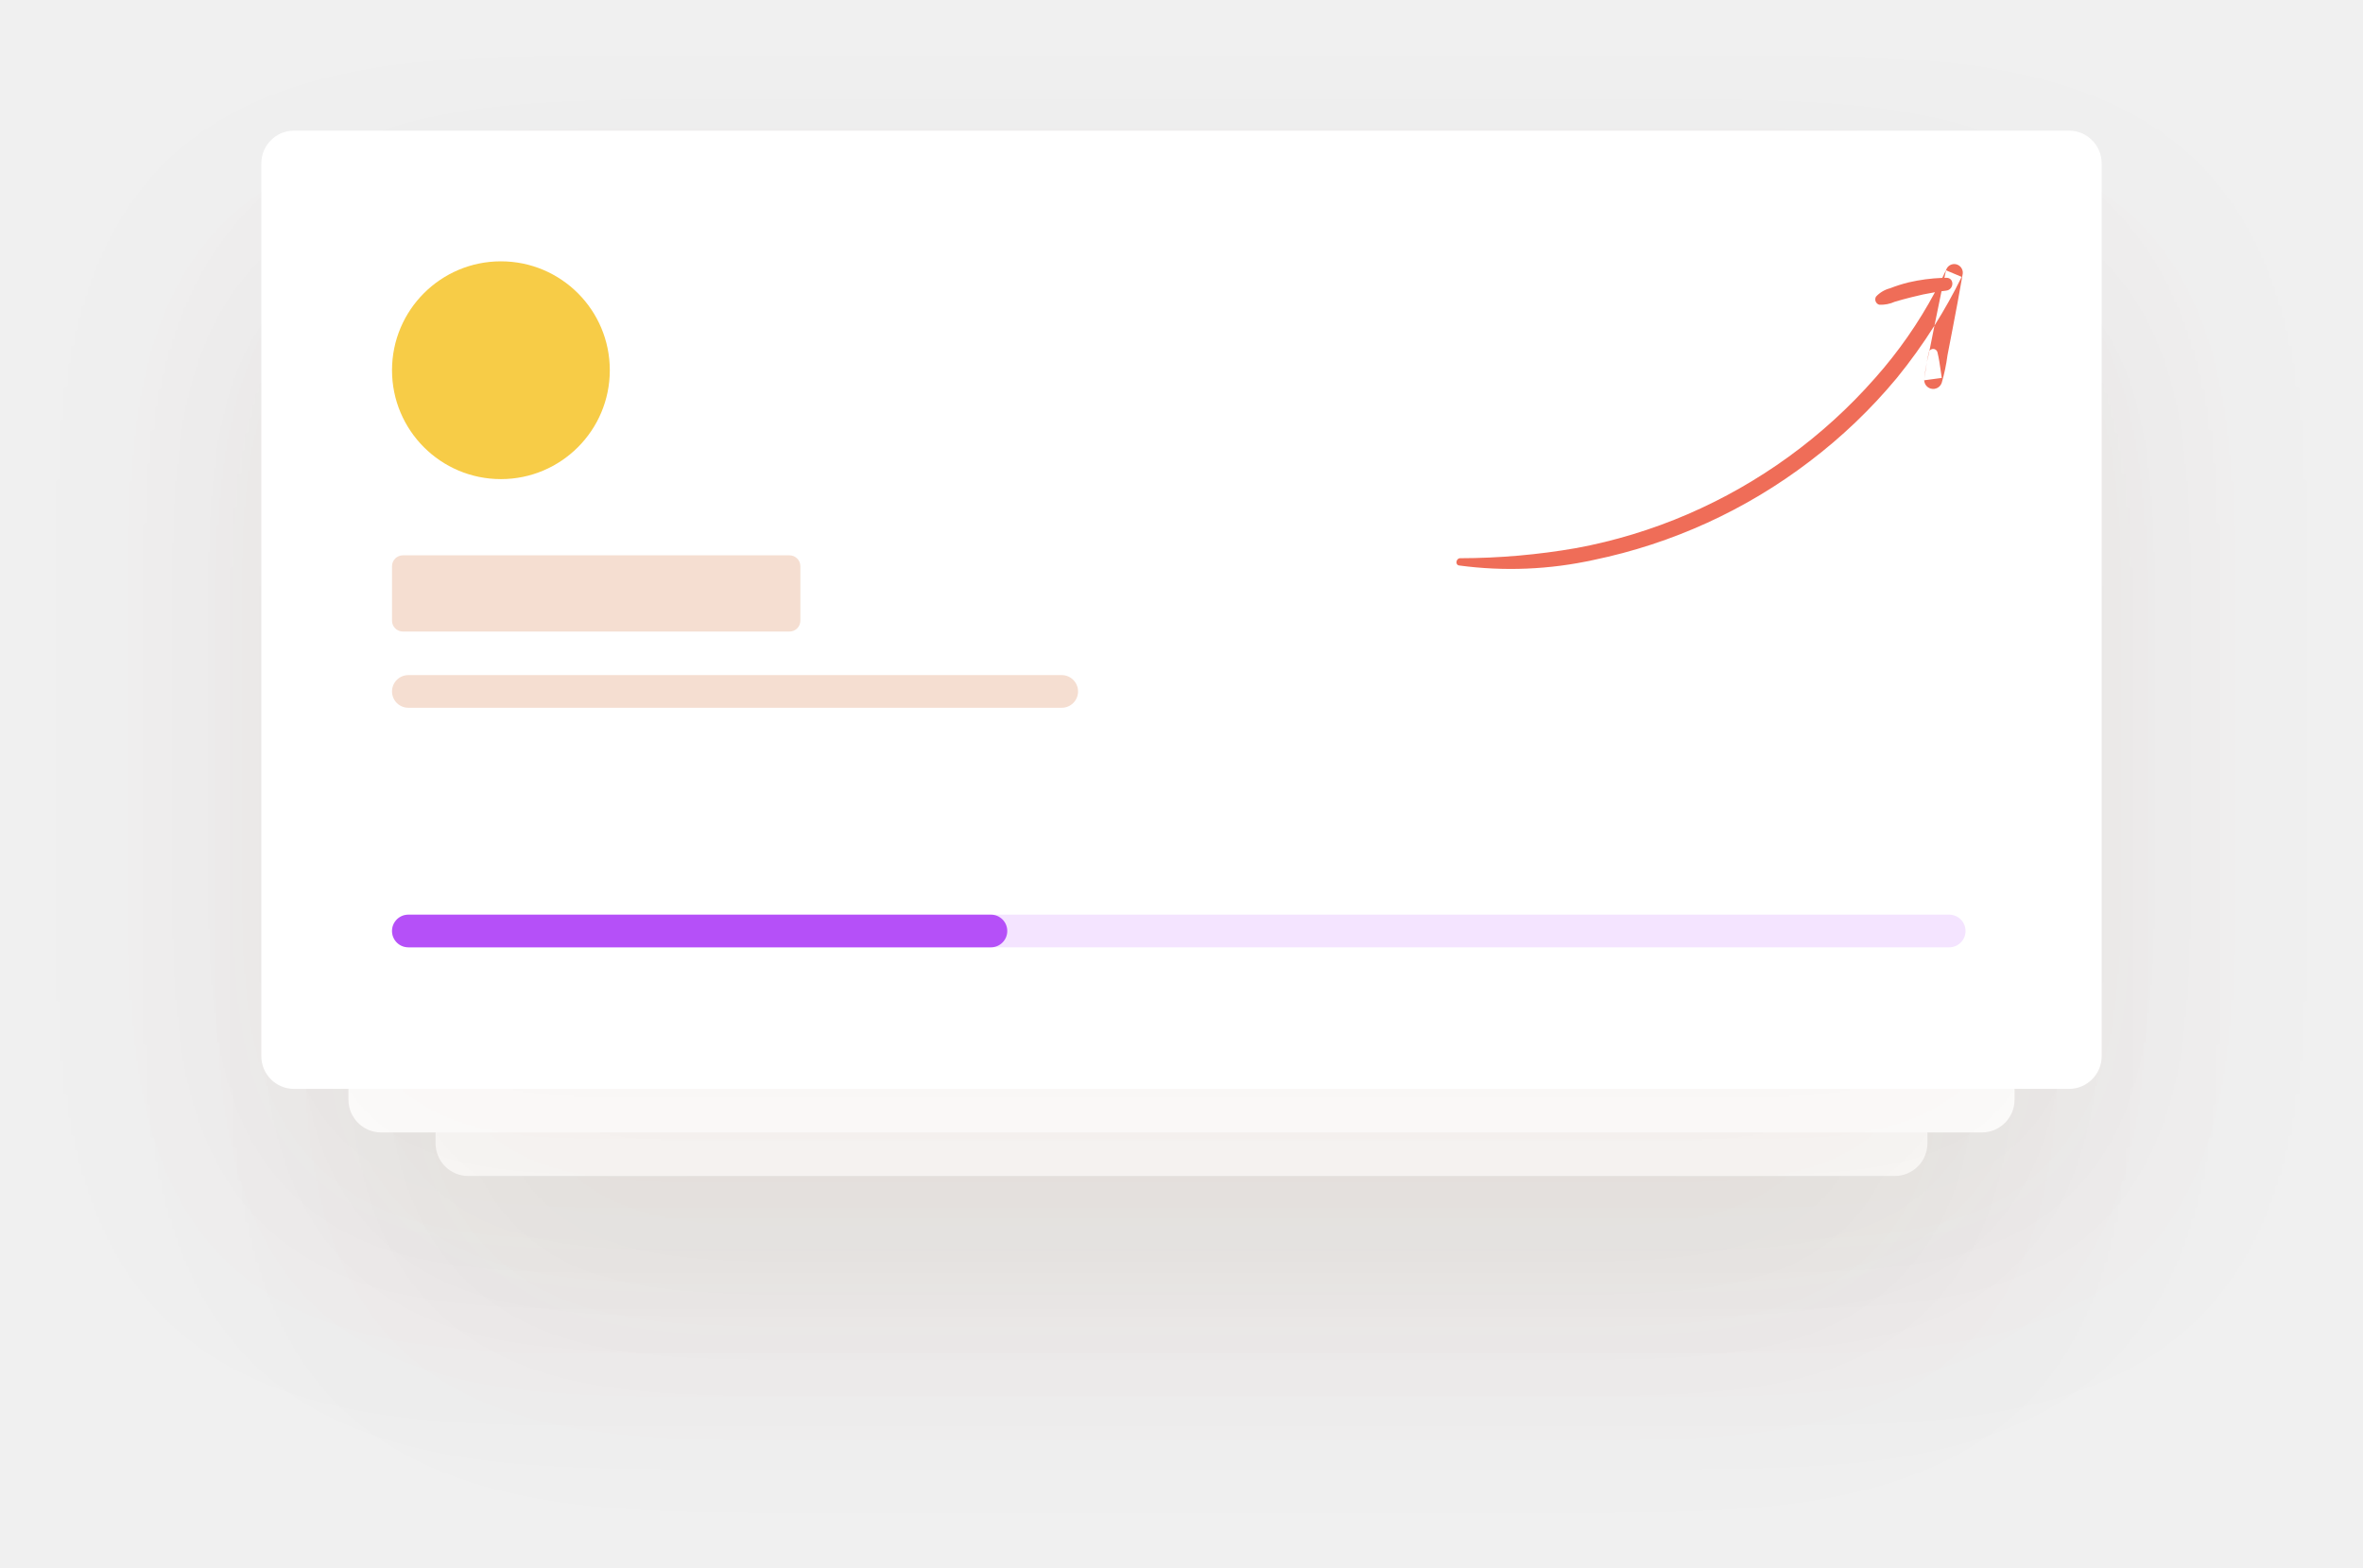
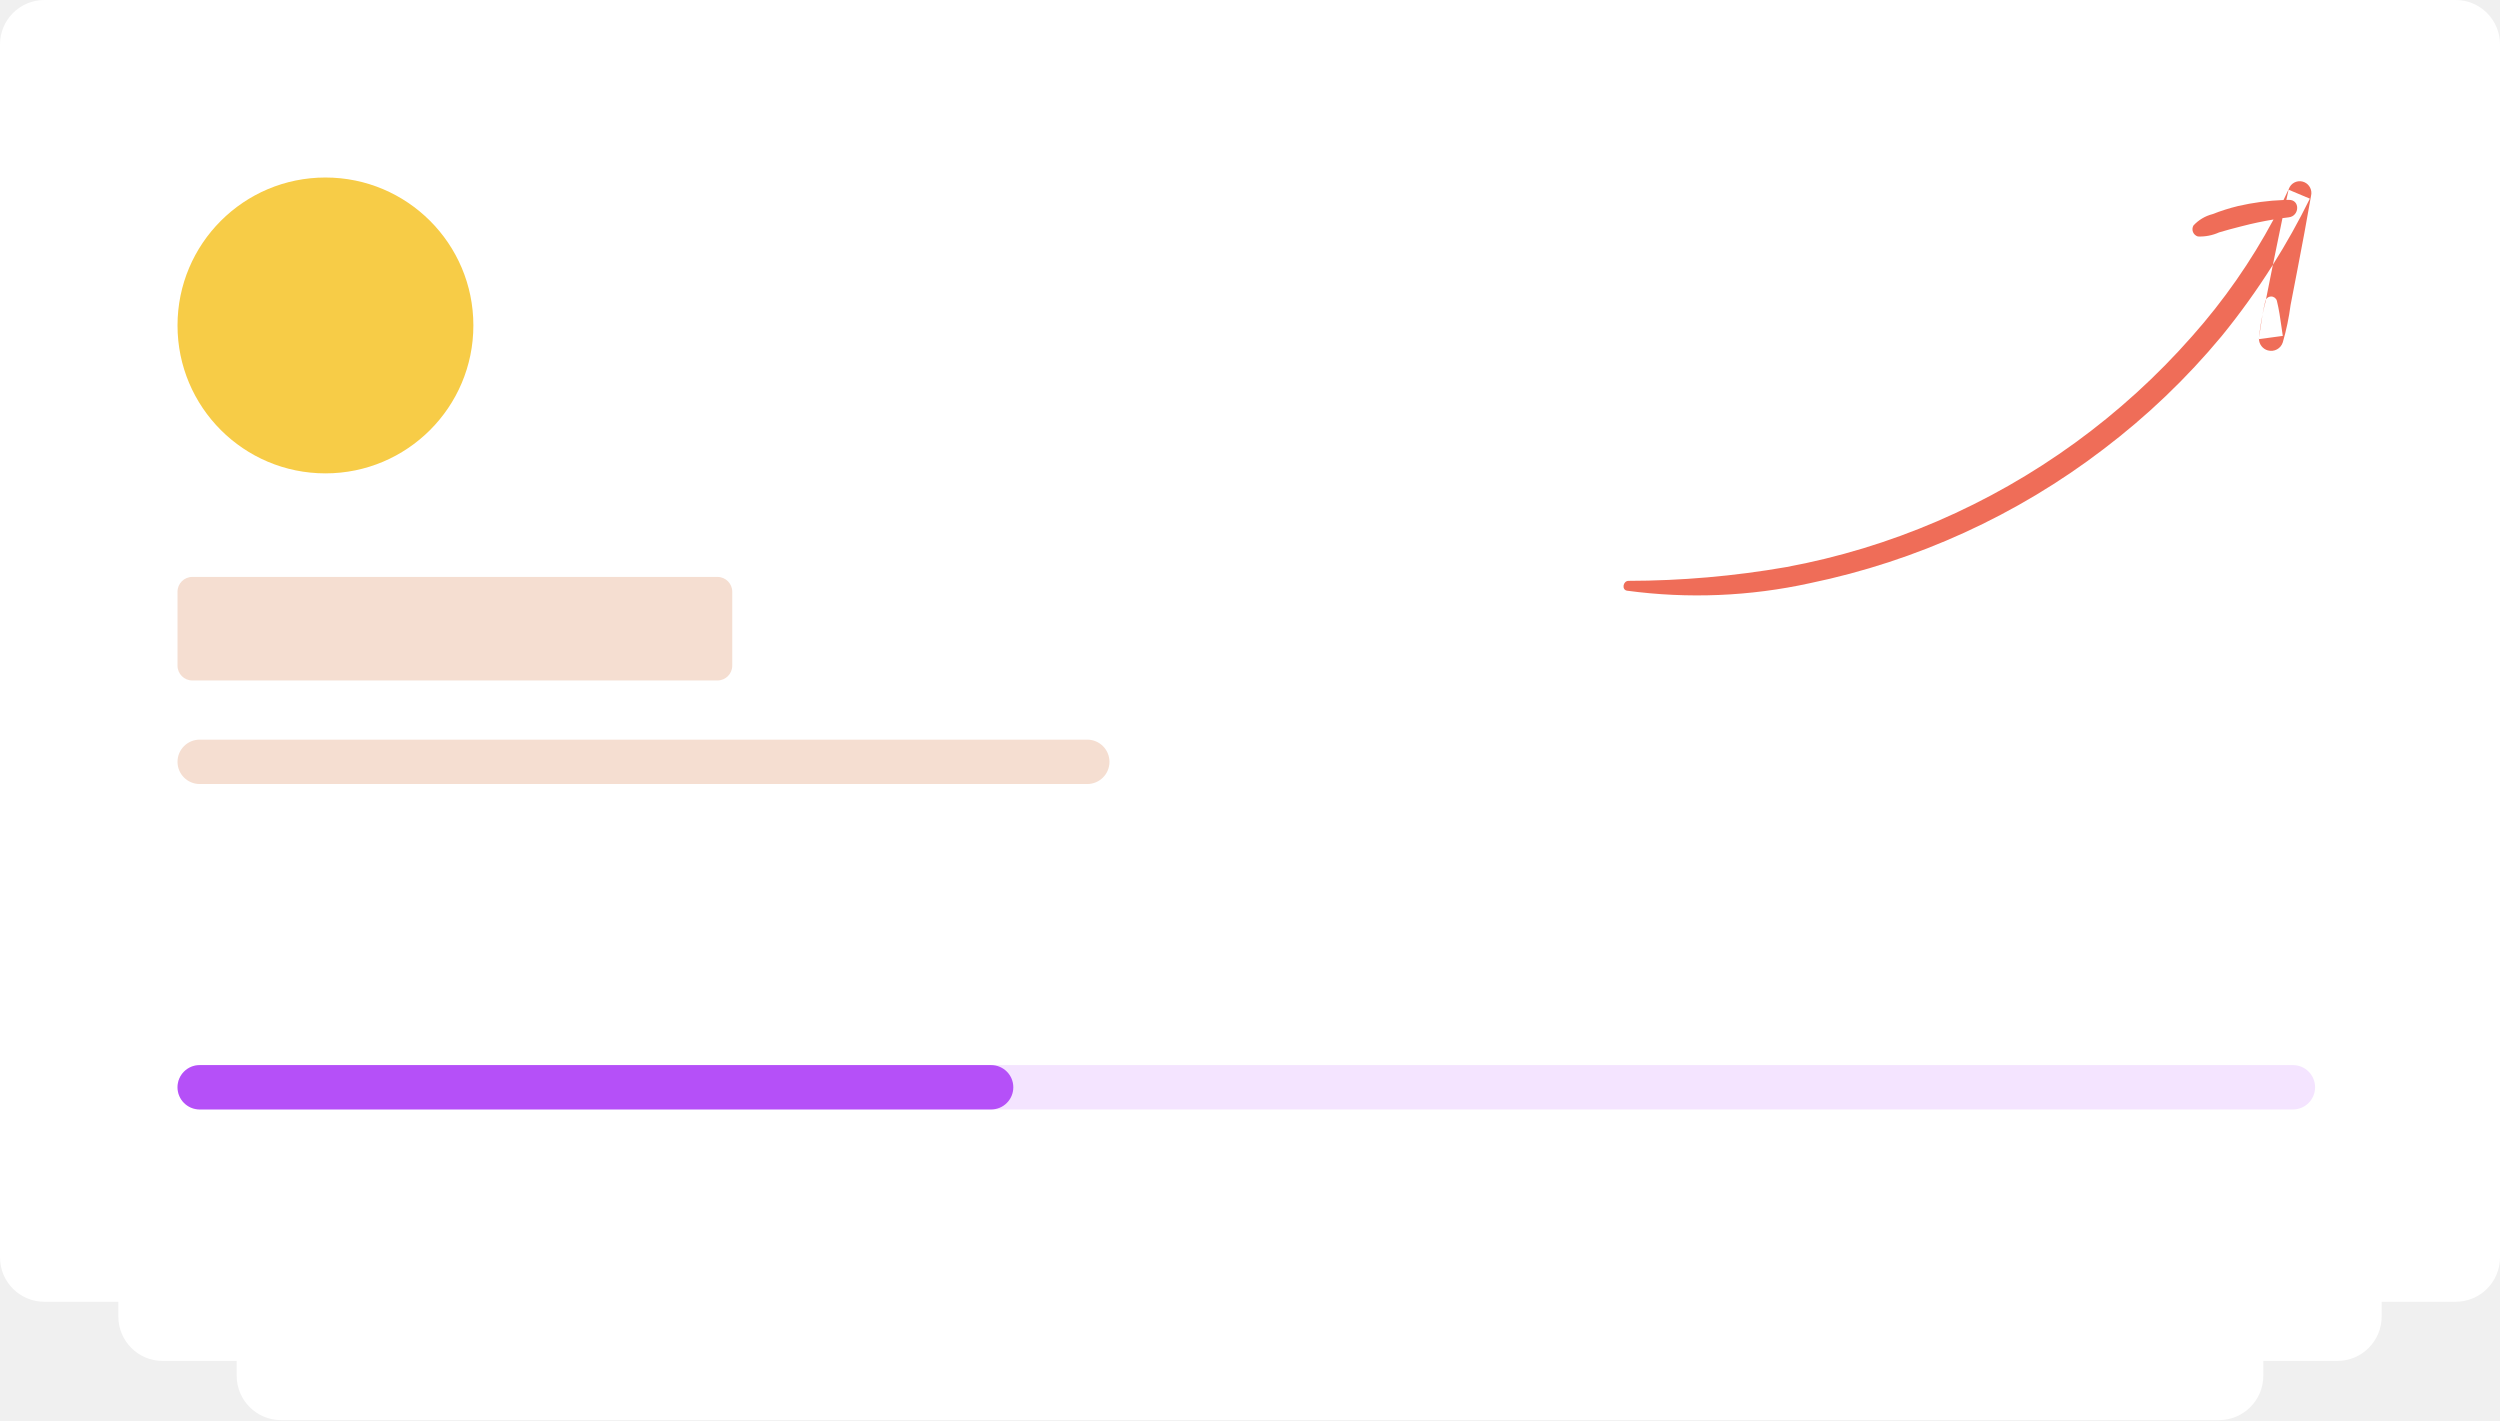
- <svg xmlns="http://www.w3.org/2000/svg" width="434" height="288" viewBox="0 0 434 288" fill="none">
-   <g filter="url(#filter0_d_0_304)">
-     <rect x="80" y="40" width="274" height="176" rx="6" fill="white" />
-   </g>
-   <g filter="url(#filter1_d_0_304)">
-     <rect x="64" y="32" width="306" height="176" rx="6" fill="white" />
-   </g>
-   <g filter="url(#filter2_d_0_304)">
-     <rect x="48" y="24" width="338" height="176" rx="6" fill="white" />
-   </g>
-   <circle cx="92" cy="68" r="20" fill="#F7CC47" />
-   <rect x="72" y="102" width="75" height="14" rx="2" fill="#F5DED1" />
-   <rect x="72" y="124" width="126" height="6" rx="3" fill="#F5DED1" />
-   <path fill-rule="evenodd" clip-rule="evenodd" d="M289.5 100.67C282.456 101.897 275.32 102.52 268.169 102.531V102.53C267.428 102.542 267.211 103.747 267.989 103.864C276.225 104.974 284.593 104.629 292.709 102.845C307.131 99.859 320.693 93.666 332.388 84.729C338.279 80.262 343.639 75.135 348.362 69.45C350.869 66.373 353.184 63.15 355.295 59.797L355.311 59.719C355.728 57.641 356.151 55.566 356.588 53.493C356.873 53.454 357.158 53.417 357.444 53.383C358.916 53.212 359.002 50.988 357.444 51.021C357.334 51.023 357.224 51.025 357.114 51.028C357.213 50.568 357.313 50.107 357.415 49.647L360.292 50.857C358.783 53.925 357.115 56.909 355.295 59.797L354.361 64.484C354.504 64.242 354.766 64.087 355.057 64.087C355.413 64.087 355.727 64.319 355.831 64.659C356.125 65.843 356.29 67.018 356.458 68.207C356.514 68.608 356.571 69.01 356.633 69.414L353.41 69.851C353.436 70.552 353.912 71.183 354.621 71.378C355.476 71.613 356.364 71.133 356.633 70.289C357.112 68.64 357.463 66.956 357.685 65.253L358.622 60.407C359.265 57.105 359.874 53.796 360.451 50.48C360.642 49.723 360.256 48.939 359.539 48.627C358.815 48.317 357.973 48.592 357.574 49.27C357.301 49.864 357.02 50.454 356.733 51.04C354.657 51.118 352.593 51.393 350.568 51.861C349.401 52.146 348.254 52.51 347.136 52.95C346.146 53.202 345.251 53.734 344.557 54.484C344.399 54.757 344.376 55.087 344.495 55.378C344.614 55.67 344.861 55.89 345.164 55.974C346.148 56.014 347.128 55.824 348.026 55.418C348.965 55.131 349.917 54.886 350.871 54.641C350.951 54.621 351.03 54.601 351.109 54.58C352.519 54.213 353.945 53.911 355.382 53.675C352.346 59.344 348.652 64.642 344.371 69.459C334.891 80.234 323.132 88.773 309.943 94.46C303.383 97.286 296.525 99.368 289.5 100.67ZM353.896 66.524C354.016 65.935 354.152 65.349 354.304 64.767L354.361 64.484C354.329 64.539 354.303 64.597 354.284 64.659C354.126 65.282 354.003 65.903 353.896 66.524ZM353.896 66.524C353.672 67.624 353.503 68.736 353.392 69.853L353.41 69.851C353.405 69.707 353.419 69.561 353.453 69.414C353.515 69.022 353.572 68.631 353.63 68.242C353.714 67.667 353.798 67.095 353.896 66.524Z" fill="#EF6D58" />
-   <rect x="72" y="168" width="289" height="6" rx="3" fill="#F4E4FF" />
-   <rect x="72" y="168" width="113" height="6" rx="3" fill="#B550F8" />
-   <defs>
-     <filter id="filter0_d_0_304" x="32" y="16" width="370" height="272" filterUnits="userSpaceOnUse" color-interpolation-filters="sRGB">
-       <feFlood flood-opacity="0" result="BackgroundImageFix" />
-       <feColorMatrix in="SourceAlpha" type="matrix" values="0 0 0 0 0 0 0 0 0 0 0 0 0 0 0 0 0 0 127 0" result="hardAlpha" />
-       <feOffset dy="24" />
-       <feGaussianBlur stdDeviation="24" />
-       <feColorMatrix type="matrix" values="0 0 0 0 0.333 0 0 0 0 0.118 0 0 0 0 0 0 0 0 0.04 0" />
-       <feBlend mode="normal" in2="BackgroundImageFix" result="effect1_dropShadow_0_304" />
-       <feBlend mode="normal" in="SourceGraphic" in2="effect1_dropShadow_0_304" result="shape" />
-     </filter>
-     <filter id="filter1_d_0_304" x="16" y="8" width="402" height="272" filterUnits="userSpaceOnUse" color-interpolation-filters="sRGB">
-       <feFlood flood-opacity="0" result="BackgroundImageFix" />
-       <feColorMatrix in="SourceAlpha" type="matrix" values="0 0 0 0 0 0 0 0 0 0 0 0 0 0 0 0 0 0 127 0" result="hardAlpha" />
-       <feOffset dy="24" />
-       <feGaussianBlur stdDeviation="24" />
-       <feColorMatrix type="matrix" values="0 0 0 0 0.333 0 0 0 0 0.118 0 0 0 0 0 0 0 0 0.04 0" />
-       <feBlend mode="normal" in2="BackgroundImageFix" result="effect1_dropShadow_0_304" />
-       <feBlend mode="normal" in="SourceGraphic" in2="effect1_dropShadow_0_304" result="shape" />
-     </filter>
-     <filter id="filter2_d_0_304" x="0" y="0" width="434" height="272" filterUnits="userSpaceOnUse" color-interpolation-filters="sRGB">
-       <feFlood flood-opacity="0" result="BackgroundImageFix" />
-       <feColorMatrix in="SourceAlpha" type="matrix" values="0 0 0 0 0 0 0 0 0 0 0 0 0 0 0 0 0 0 127 0" result="hardAlpha" />
-       <feOffset dy="24" />
-       <feGaussianBlur stdDeviation="24" />
-       <feColorMatrix type="matrix" values="0 0 0 0 0.333 0 0 0 0 0.118 0 0 0 0 0 0 0 0 0.04 0" />
-       <feBlend mode="normal" in2="BackgroundImageFix" result="effect1_dropShadow_0_304" />
-       <feBlend mode="normal" in="SourceGraphic" in2="effect1_dropShadow_0_304" result="shape" />
-     </filter>
-   </defs>
+ <svg xmlns="http://www.w3.org/2000/svg" width="338" height="192" viewBox="0 0 338 192" fill="none">
+   <rect x="32" y="16" width="274" height="176" rx="6" fill="white" />
+   <rect x="16" y="8" width="306" height="176" rx="6" fill="white" />
+   <rect width="338" height="176" rx="6" fill="white" />
+   <circle cx="44" cy="44" r="20" fill="#F7CC47" />
+   <rect x="24" y="78" width="75" height="14" rx="2" fill="#F5DED1" />
+   <rect x="24" y="100" width="126" height="6" rx="3" fill="#F5DED1" />
+   <path fill-rule="evenodd" clip-rule="evenodd" d="M241.5 76.67C234.456 77.897 227.32 78.519 220.169 78.531V78.531C219.428 78.542 219.211 79.747 219.989 79.864C228.225 80.974 236.593 80.629 244.709 78.845C259.131 75.859 272.693 69.666 284.388 60.729C290.279 56.262 295.639 51.135 300.362 45.45C302.869 42.373 305.184 39.15 307.295 35.797L307.311 35.719C307.728 33.641 308.151 31.566 308.588 29.493C308.873 29.454 309.158 29.417 309.444 29.383C310.916 29.212 311.002 26.988 309.444 27.021C309.334 27.023 309.224 27.025 309.114 27.028C309.213 26.567 309.313 26.107 309.415 25.647L312.292 26.857C310.783 29.925 309.115 32.909 307.295 35.797L306.361 40.484C306.504 40.242 306.766 40.087 307.057 40.087C307.413 40.087 307.727 40.319 307.831 40.659C308.125 41.843 308.29 43.018 308.458 44.207C308.514 44.608 308.571 45.01 308.633 45.414L305.41 45.851C305.436 46.552 305.912 47.183 306.621 47.378C307.476 47.613 308.364 47.133 308.633 46.289C309.112 44.64 309.463 42.956 309.685 41.253L310.622 36.407C311.265 33.105 311.874 29.796 312.451 26.48C312.642 25.723 312.256 24.939 311.539 24.627C310.815 24.317 309.973 24.592 309.574 25.27C309.301 25.863 309.02 26.454 308.733 27.04C306.657 27.118 304.593 27.393 302.568 27.861C301.401 28.146 300.254 28.51 299.136 28.95C298.146 29.202 297.251 29.735 296.557 30.484C296.399 30.756 296.376 31.087 296.495 31.378C296.614 31.67 296.861 31.89 297.164 31.974C298.148 32.014 299.128 31.824 300.026 31.418C300.965 31.131 301.917 30.886 302.871 30.641C302.951 30.621 303.03 30.601 303.109 30.58C304.519 30.213 305.945 29.912 307.382 29.675C304.346 35.344 300.652 40.642 296.371 45.459C286.891 56.234 275.132 64.773 261.943 70.46C255.383 73.286 248.525 75.368 241.5 76.67ZM305.896 42.524C306.016 41.935 306.152 41.349 306.304 40.767L306.361 40.484C306.329 40.539 306.303 40.597 306.284 40.659C306.126 41.282 306.003 41.903 305.896 42.524ZM305.896 42.524C305.672 43.624 305.503 44.736 305.392 45.853L305.41 45.851C305.405 45.707 305.419 45.561 305.453 45.414C305.515 45.022 305.572 44.631 305.63 44.242C305.714 43.667 305.798 43.095 305.896 42.524Z" fill="#EF6D58" />
+   <rect x="24" y="144" width="289" height="6" rx="3" fill="#F4E4FF" />
+   <rect x="24" y="144" width="113" height="6" rx="3" fill="#B550F8" />
</svg>
